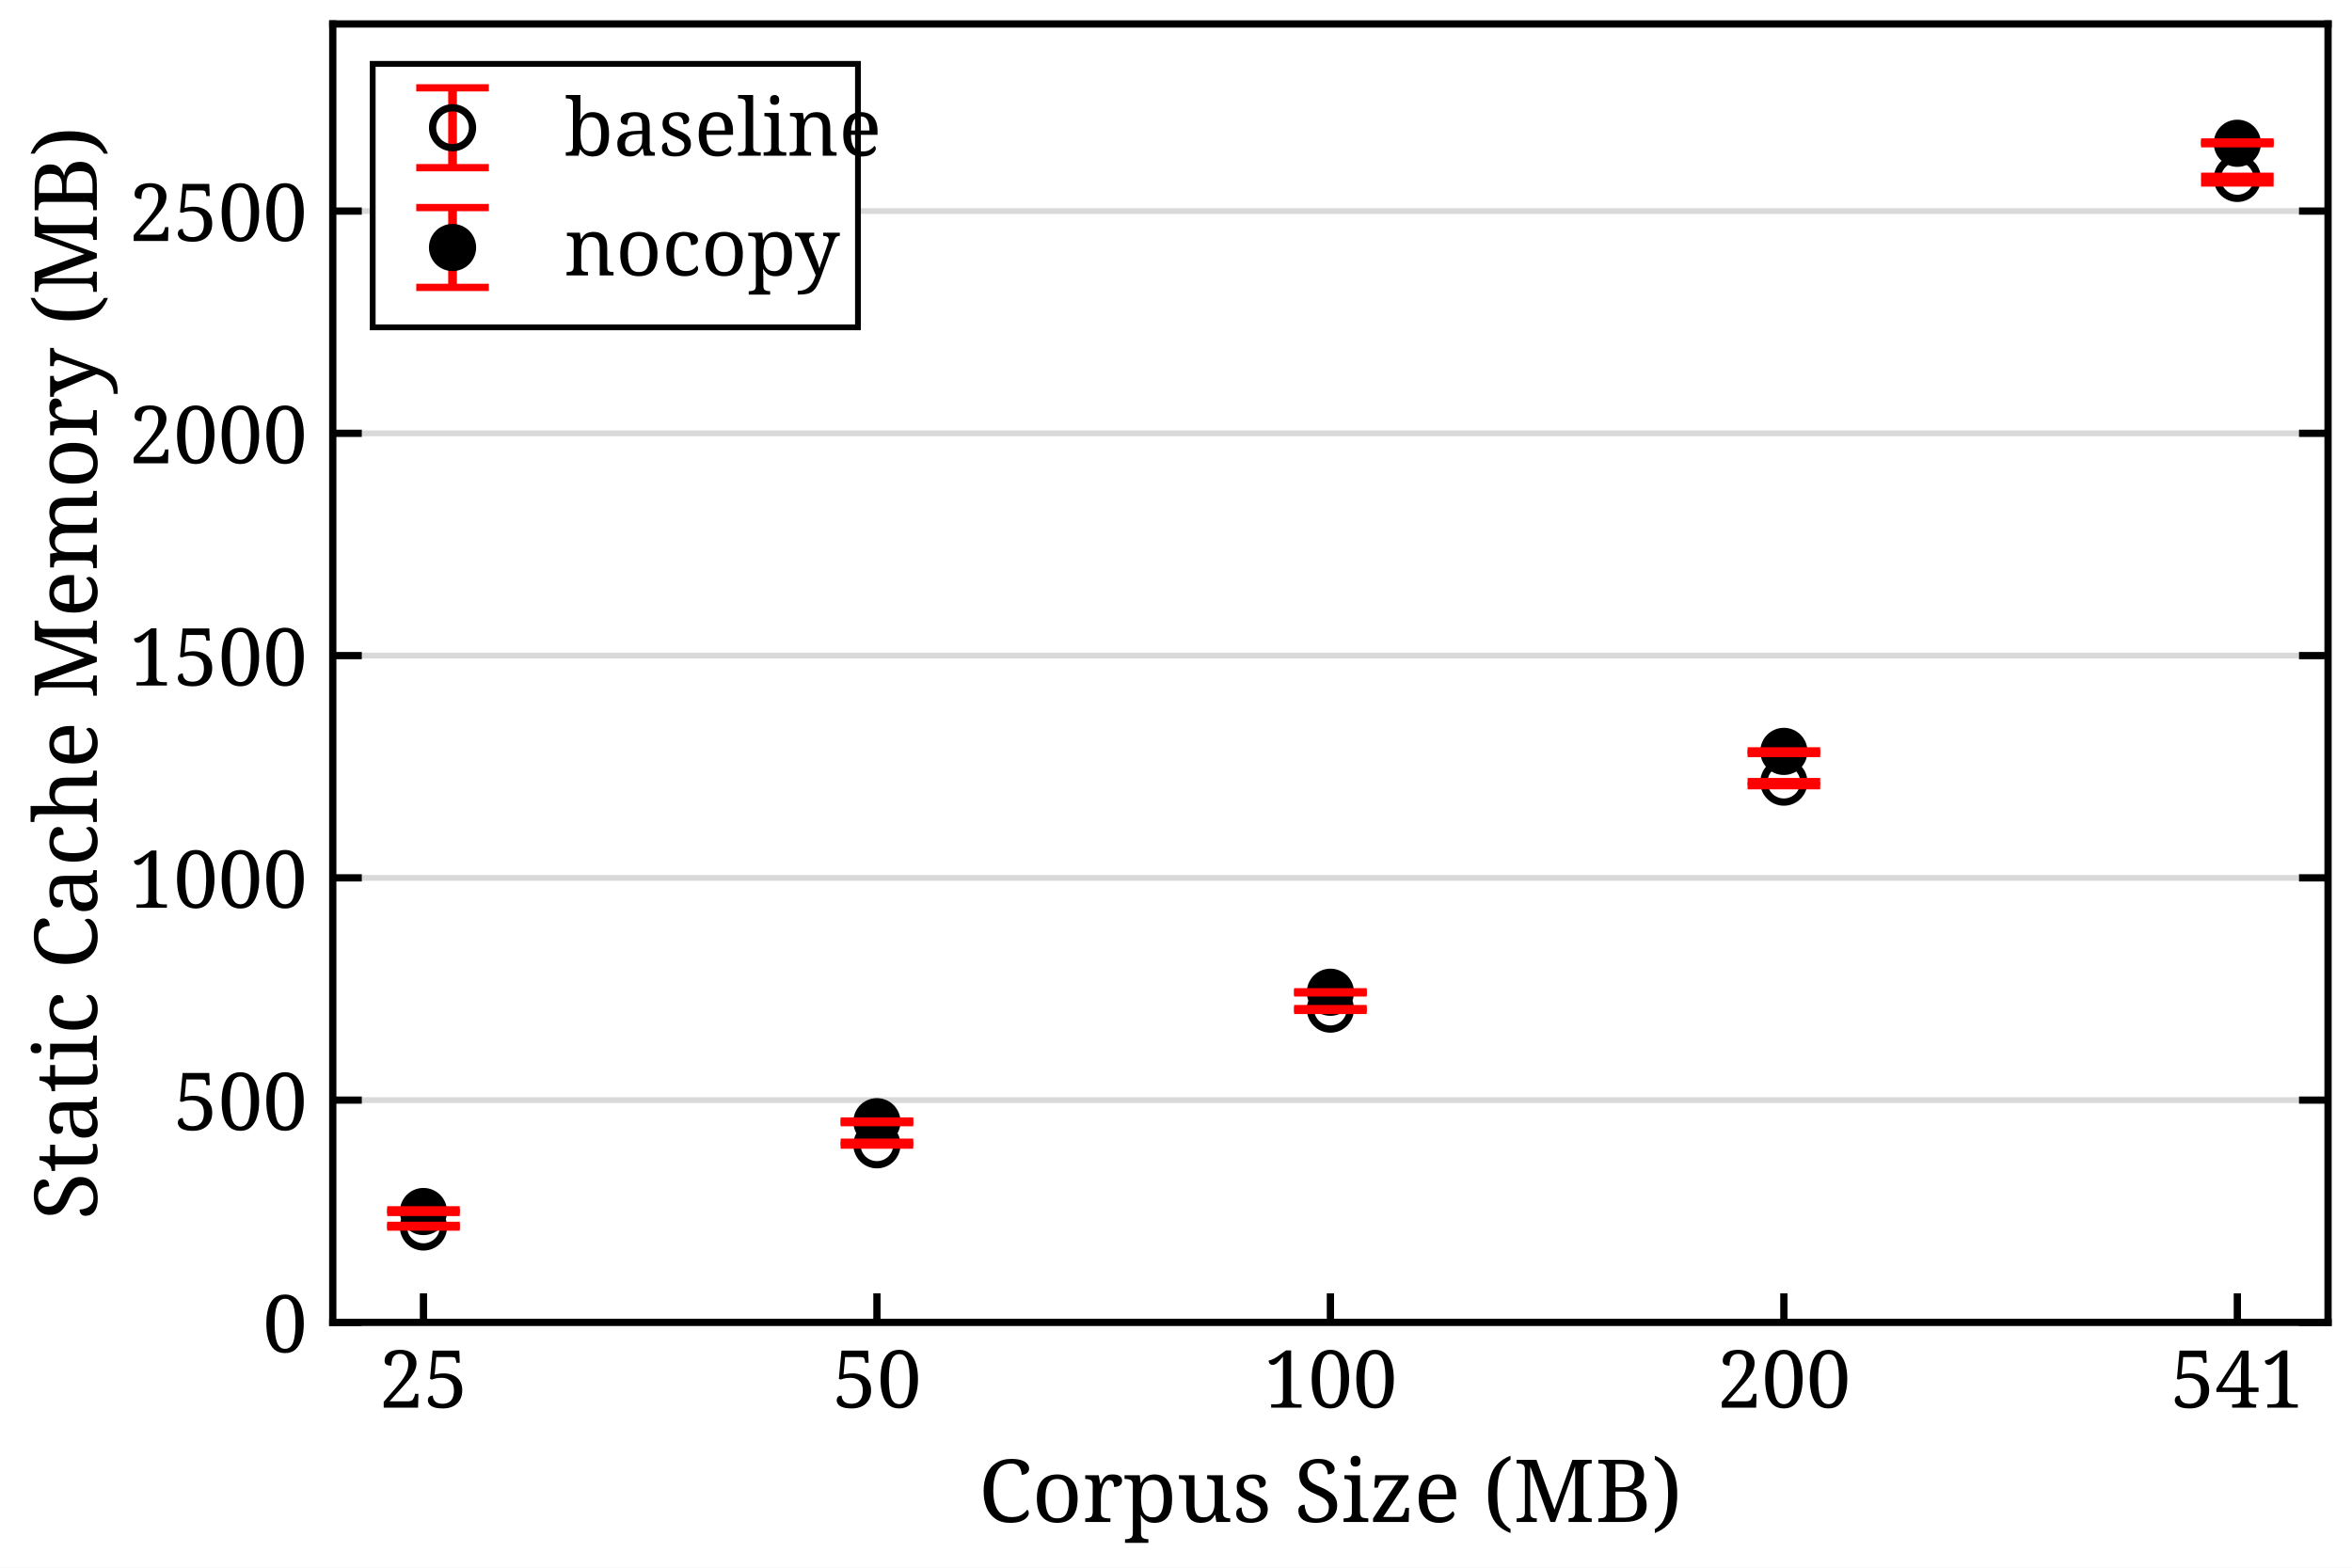
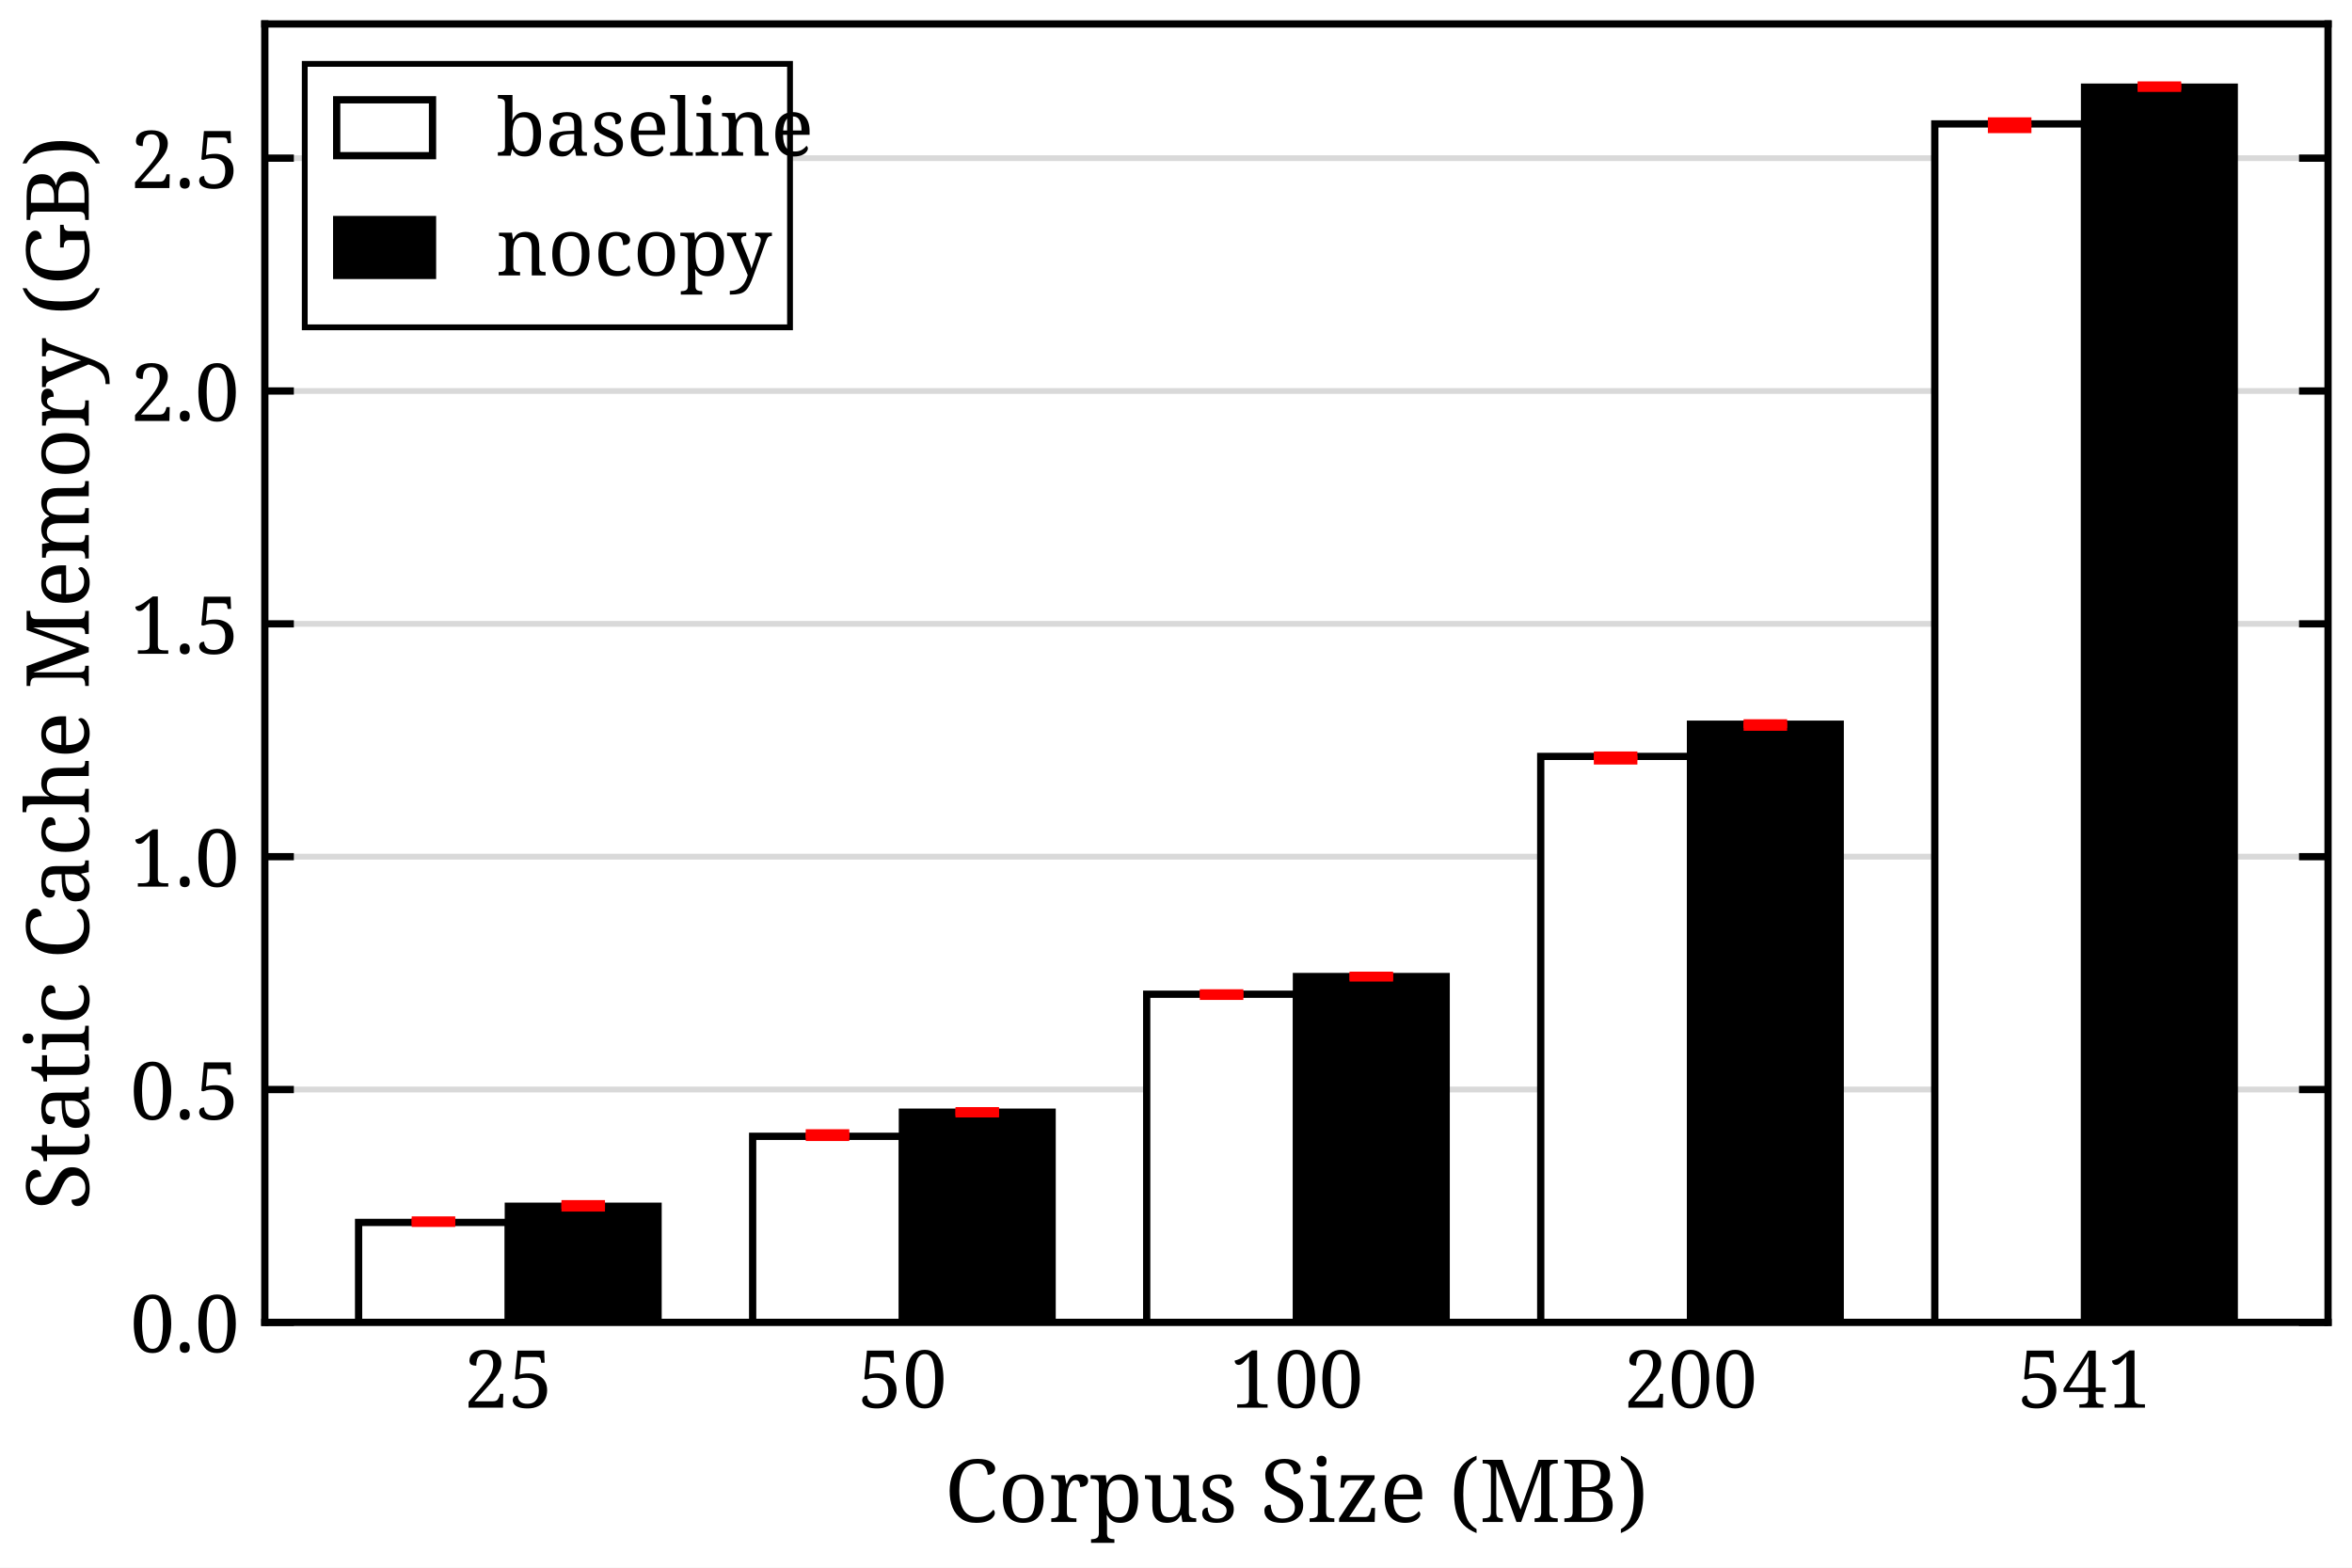
<svg xmlns="http://www.w3.org/2000/svg" xmlns:xlink="http://www.w3.org/1999/xlink" width="324pt" height="216pt" viewBox="0 0 324 216" version="1.1">
  <defs>
    <style type="text/css">*{stroke-linejoin: round; stroke-linecap: butt}</style>
  </defs>
  <g id="figure_1">
    <g id="patch_1">
      <path d="M 0 216  L 324 216  L 324 0  L 0 0  z " style="fill: #ffffff" />
    </g>
    <g id="axes_1">
      <g id="patch_2">
-         <path d="M 45.84 182.2  L 320.7 182.2  L 320.7 3.3  L 45.84 3.3  z " style="fill: #ffffff" />
+         <path d="M 36.48 182.2  L 320.7 182.2  L 320.7 3.3  L 36.48 3.3  z " style="fill: #ffffff" />
      </g>
      <g id="matplotlib.axis_1">
        <g id="xtick_1">
-           <g id="line2d_1">
-             <defs>
-               <path id="mae15c62b7d" d="M 0 0  L 0 -4  " style="stroke: #000000" />
-             </defs>
-             <g>
-               <use xlink:href="#mae15c62b7d" x="58.334" y="182.2" style="stroke: #000000" />
-             </g>
-           </g>
          <g id="text_1">
-             <text style="font-size: 11px; font-family: 'STIXGeneral', serif; text-anchor: middle" x="58.334" y="193.95" transform="rotate(-0 58.33364 193.95)">25</text>
+             <text style="font-size: 11px; font-family: 'STIXGeneral', serif; text-anchor: middle" x="70.026" y="193.95" transform="rotate(-0 70.02621 193.95)">25</text>
          </g>
        </g>
        <g id="xtick_2">
-           <g id="line2d_2">
-             <g>
-               <use xlink:href="#mae15c62b7d" x="120.802" y="182.2" style="stroke: #000000" />
-             </g>
-           </g>
          <g id="text_2">
-             <text style="font-size: 11px; font-family: 'STIXGeneral', serif; text-anchor: middle" x="120.802" y="193.95" transform="rotate(-0 120.8018 193.95)">50</text>
+             <text style="font-size: 11px; font-family: 'STIXGeneral', serif; text-anchor: middle" x="124.308" y="193.95" transform="rotate(-0 124.3081 193.95)">50</text>
          </g>
        </g>
        <g id="xtick_3">
-           <g id="line2d_3">
-             <g>
-               <use xlink:href="#mae15c62b7d" x="183.27" y="182.2" style="stroke: #000000" />
-             </g>
-           </g>
          <g id="text_3">
-             <text style="font-size: 11px; font-family: 'STIXGeneral', serif; text-anchor: middle" x="183.27" y="193.95" transform="rotate(-0 183.27 193.95)">100</text>
+             <text style="font-size: 11px; font-family: 'STIXGeneral', serif; text-anchor: middle" x="178.59" y="193.95" transform="rotate(-0 178.59 193.95)">100</text>
          </g>
        </g>
        <g id="xtick_4">
-           <g id="line2d_4">
-             <g>
-               <use xlink:href="#mae15c62b7d" x="245.738" y="182.2" style="stroke: #000000" />
-             </g>
-           </g>
          <g id="text_4">
-             <text style="font-size: 11px; font-family: 'STIXGeneral', serif; text-anchor: middle" x="245.738" y="193.95" transform="rotate(-0 245.7382 193.95)">200</text>
+             <text style="font-size: 11px; font-family: 'STIXGeneral', serif; text-anchor: middle" x="232.872" y="193.95" transform="rotate(-0 232.8719 193.95)">200</text>
          </g>
        </g>
        <g id="xtick_5">
-           <g id="line2d_5">
-             <g>
-               <use xlink:href="#mae15c62b7d" x="308.206" y="182.2" style="stroke: #000000" />
-             </g>
-           </g>
          <g id="text_5">
-             <text style="font-size: 11px; font-family: 'STIXGeneral', serif; text-anchor: middle" x="308.206" y="193.95" transform="rotate(-0 308.2064 193.95)">541</text>
+             <text style="font-size: 11px; font-family: 'STIXGeneral', serif; text-anchor: middle" x="287.154" y="193.95" transform="rotate(-0 287.1538 193.95)">541</text>
          </g>
        </g>
        <g id="text_6">
-           <text style="font-size: 12px; font-family: 'STIXGeneral', serif; text-anchor: middle" x="183.27" y="209.7" transform="rotate(-0 183.27 209.7)">Corpus Size (MB)</text>
+           <text style="font-size: 12px; font-family: 'STIXGeneral', serif; text-anchor: middle" x="178.59" y="209.7" transform="rotate(-0 178.59 209.7)">Corpus Size (MB)</text>
        </g>
      </g>
      <g id="matplotlib.axis_2">
        <g id="ytick_1">
-           <g id="line2d_6">
-             <path d="M 45.84 182.2  L 320.7 182.2  " clip-path="url(#p536ae4447d)" style="fill: none; stroke: #d9d9d9; stroke-width: 0.8; stroke-linecap: square" />
-           </g>
-           <g id="line2d_7">
+           <g id="line2d_1">
+             <path d="M 36.48 182.2  L 320.7 182.2  " clip-path="url(#p67d228d8c9)" style="fill: none; stroke: #d9d9d9; stroke-width: 0.8; stroke-linecap: square" />
+           </g>
+           <g id="line2d_2">
            <defs>
              <path id="m259b991957" d="M 0 0  L 4 0  " style="stroke: #000000" />
            </defs>
            <g>
-               <use xlink:href="#m259b991957" x="45.84" y="182.2" style="stroke: #000000" />
-             </g>
-           </g>
-           <g id="line2d_8">
+               <use xlink:href="#m259b991957" x="36.48" y="182.2" style="stroke: #000000" />
+             </g>
+           </g>
+           <g id="line2d_3">
            <defs>
              <path id="m09caad8e75" d="M 0 0  L -4 0  " style="stroke: #000000" />
            </defs>
            <g>
              <use xlink:href="#m09caad8e75" x="320.7" y="182.2" style="stroke: #000000" />
            </g>
          </g>
          <g id="text_7">
-             <text style="font-size: 11px; font-family: 'STIXGeneral', serif; text-anchor: end" x="42.34" y="186.325" transform="rotate(-0 42.34 186.325)">0</text>
+             <text style="font-size: 11px; font-family: 'STIXGeneral', serif; text-anchor: end" x="32.98" y="186.325" transform="rotate(-0 32.98 186.325)">0.0</text>
          </g>
        </g>
        <g id="ytick_2">
+           <g id="line2d_4">
+             <path d="M 36.48 150.118  L 320.7 150.118  " clip-path="url(#p67d228d8c9)" style="fill: none; stroke: #d9d9d9; stroke-width: 0.8; stroke-linecap: square" />
+           </g>
+           <g id="line2d_5">
+             <g>
+               <use xlink:href="#m259b991957" x="36.48" y="150.118" style="stroke: #000000" />
+             </g>
+           </g>
+           <g id="line2d_6">
+             <g>
+               <use xlink:href="#m09caad8e75" x="320.7" y="150.118" style="stroke: #000000" />
+             </g>
+           </g>
+           <g id="text_8">
+             <text style="font-size: 11px; font-family: 'STIXGeneral', serif; text-anchor: end" x="32.98" y="154.243" transform="rotate(-0 32.98 154.2429)">0.5</text>
+           </g>
+         </g>
+         <g id="ytick_3">
+           <g id="line2d_7">
+             <path d="M 36.48 118.036  L 320.7 118.036  " clip-path="url(#p67d228d8c9)" style="fill: none; stroke: #d9d9d9; stroke-width: 0.8; stroke-linecap: square" />
+           </g>
+           <g id="line2d_8">
+             <g>
+               <use xlink:href="#m259b991957" x="36.48" y="118.036" style="stroke: #000000" />
+             </g>
+           </g>
          <g id="line2d_9">
-             <path d="M 45.84 151.576  L 320.7 151.576  " clip-path="url(#p536ae4447d)" style="fill: none; stroke: #d9d9d9; stroke-width: 0.8; stroke-linecap: square" />
-           </g>
+             <g>
+               <use xlink:href="#m09caad8e75" x="320.7" y="118.036" style="stroke: #000000" />
+             </g>
+           </g>
+           <g id="text_9">
+             <text style="font-size: 11px; font-family: 'STIXGeneral', serif; text-anchor: end" x="32.98" y="122.161" transform="rotate(-0 32.98 122.1608)">1.0</text>
+           </g>
+         </g>
+         <g id="ytick_4">
          <g id="line2d_10">
-             <g>
-               <use xlink:href="#m259b991957" x="45.84" y="151.576" style="stroke: #000000" />
-             </g>
+             <path d="M 36.48 85.954  L 320.7 85.954  " clip-path="url(#p67d228d8c9)" style="fill: none; stroke: #d9d9d9; stroke-width: 0.8; stroke-linecap: square" />
          </g>
          <g id="line2d_11">
            <g>
-               <use xlink:href="#m09caad8e75" x="320.7" y="151.576" style="stroke: #000000" />
-             </g>
-           </g>
-           <g id="text_8">
-             <text style="font-size: 11px; font-family: 'STIXGeneral', serif; text-anchor: end" x="42.34" y="155.701" transform="rotate(-0 42.34 155.7012)">500</text>
-           </g>
-         </g>
-         <g id="ytick_3">
+               <use xlink:href="#m259b991957" x="36.48" y="85.954" style="stroke: #000000" />
+             </g>
+           </g>
          <g id="line2d_12">
-             <path d="M 45.84 120.952  L 320.7 120.952  " clip-path="url(#p536ae4447d)" style="fill: none; stroke: #d9d9d9; stroke-width: 0.8; stroke-linecap: square" />
-           </g>
+             <g>
+               <use xlink:href="#m09caad8e75" x="320.7" y="85.954" style="stroke: #000000" />
+             </g>
+           </g>
+           <g id="text_10">
+             <text style="font-size: 11px; font-family: 'STIXGeneral', serif; text-anchor: end" x="32.98" y="90.079" transform="rotate(-0 32.98 90.07863)">1.5</text>
+           </g>
+         </g>
+         <g id="ytick_5">
          <g id="line2d_13">
-             <g>
-               <use xlink:href="#m259b991957" x="45.84" y="120.952" style="stroke: #000000" />
-             </g>
+             <path d="M 36.48 53.872  L 320.7 53.872  " clip-path="url(#p67d228d8c9)" style="fill: none; stroke: #d9d9d9; stroke-width: 0.8; stroke-linecap: square" />
          </g>
          <g id="line2d_14">
            <g>
-               <use xlink:href="#m09caad8e75" x="320.7" y="120.952" style="stroke: #000000" />
-             </g>
-           </g>
-           <g id="text_9">
-             <text style="font-size: 11px; font-family: 'STIXGeneral', serif; text-anchor: end" x="42.34" y="125.077" transform="rotate(-0 42.34 125.0773)">1000</text>
-           </g>
-         </g>
-         <g id="ytick_4">
+               <use xlink:href="#m259b991957" x="36.48" y="53.872" style="stroke: #000000" />
+             </g>
+           </g>
          <g id="line2d_15">
-             <path d="M 45.84 90.328  L 320.7 90.328  " clip-path="url(#p536ae4447d)" style="fill: none; stroke: #d9d9d9; stroke-width: 0.8; stroke-linecap: square" />
-           </g>
+             <g>
+               <use xlink:href="#m09caad8e75" x="320.7" y="53.872" style="stroke: #000000" />
+             </g>
+           </g>
+           <g id="text_11">
+             <text style="font-size: 11px; font-family: 'STIXGeneral', serif; text-anchor: end" x="32.98" y="57.997" transform="rotate(-0 32.98 57.9965)">2.0</text>
+           </g>
+         </g>
+         <g id="ytick_6">
          <g id="line2d_16">
-             <g>
-               <use xlink:href="#m259b991957" x="45.84" y="90.328" style="stroke: #000000" />
-             </g>
+             <path d="M 36.48 21.789  L 320.7 21.789  " clip-path="url(#p67d228d8c9)" style="fill: none; stroke: #d9d9d9; stroke-width: 0.8; stroke-linecap: square" />
          </g>
          <g id="line2d_17">
            <g>
-               <use xlink:href="#m09caad8e75" x="320.7" y="90.328" style="stroke: #000000" />
-             </g>
-           </g>
-           <g id="text_10">
-             <text style="font-size: 11px; font-family: 'STIXGeneral', serif; text-anchor: end" x="42.34" y="94.453" transform="rotate(-0 42.34 94.45346)">1500</text>
-           </g>
-         </g>
-         <g id="ytick_5">
+               <use xlink:href="#m259b991957" x="36.48" y="21.789" style="stroke: #000000" />
+             </g>
+           </g>
          <g id="line2d_18">
-             <path d="M 45.84 59.705  L 320.7 59.705  " clip-path="url(#p536ae4447d)" style="fill: none; stroke: #d9d9d9; stroke-width: 0.8; stroke-linecap: square" />
-           </g>
-           <g id="line2d_19">
-             <g>
-               <use xlink:href="#m259b991957" x="45.84" y="59.705" style="stroke: #000000" />
-             </g>
-           </g>
-           <g id="line2d_20">
-             <g>
-               <use xlink:href="#m09caad8e75" x="320.7" y="59.705" style="stroke: #000000" />
-             </g>
-           </g>
-           <g id="text_11">
-             <text style="font-size: 11px; font-family: 'STIXGeneral', serif; text-anchor: end" x="42.34" y="63.83" transform="rotate(-0 42.34 63.82962)">2000</text>
-           </g>
-         </g>
-         <g id="ytick_6">
-           <g id="line2d_21">
-             <path d="M 45.84 29.081  L 320.7 29.081  " clip-path="url(#p536ae4447d)" style="fill: none; stroke: #d9d9d9; stroke-width: 0.8; stroke-linecap: square" />
-           </g>
-           <g id="line2d_22">
-             <g>
-               <use xlink:href="#m259b991957" x="45.84" y="29.081" style="stroke: #000000" />
-             </g>
-           </g>
-           <g id="line2d_23">
-             <g>
-               <use xlink:href="#m09caad8e75" x="320.7" y="29.081" style="stroke: #000000" />
+             <g>
+               <use xlink:href="#m09caad8e75" x="320.7" y="21.789" style="stroke: #000000" />
            </g>
          </g>
          <g id="text_12">
-             <text style="font-size: 11px; font-family: 'STIXGeneral', serif; text-anchor: end" x="42.34" y="33.206" transform="rotate(-0 42.34 33.20577)">2500</text>
+             <text style="font-size: 11px; font-family: 'STIXGeneral', serif; text-anchor: end" x="32.98" y="25.914" transform="rotate(-0 32.98 25.91438)">2.5</text>
          </g>
        </g>
        <g id="text_13">
-           <text style="font-size: 12px; font-family: 'STIXGeneral', serif; text-anchor: middle" x="13.34" y="92.75" transform="rotate(-90 13.34 92.75)">Static Cache Memory (MB)</text>
+           <text style="font-size: 12px; font-family: 'STIXGeneral', serif; text-anchor: middle" x="12.23" y="92.75" transform="rotate(-90 12.23 92.75)">Static Cache Memory (GB)</text>
        </g>
      </g>
      <g id="patch_3">
-         <path d="M 45.84 182.2  L 45.84 3.3  " style="fill: none; stroke: #000000; stroke-linejoin: miter; stroke-linecap: square" />
+         <path d="M 49.399 182.2  L 70.026 182.2  L 70.026 168.429  L 49.399 168.429  z " clip-path="url(#p67d228d8c9)" style="fill: #ffffff; stroke: #000000; stroke-linejoin: miter" />
      </g>
      <g id="patch_4">
+         <path d="M 103.681 182.2  L 124.308 182.2  L 124.308 156.567  L 103.681 156.567  z " clip-path="url(#p67d228d8c9)" style="fill: #ffffff; stroke: #000000; stroke-linejoin: miter" />
+       </g>
+       <g id="patch_5">
+         <path d="M 157.963 182.2  L 178.59 182.2  L 178.59 136.984  L 157.963 136.984  z " clip-path="url(#p67d228d8c9)" style="fill: #ffffff; stroke: #000000; stroke-linejoin: miter" />
+       </g>
+       <g id="patch_6">
+         <path d="M 212.245 182.2  L 232.872 182.2  L 232.872 104.219  L 212.245 104.219  z " clip-path="url(#p67d228d8c9)" style="fill: #ffffff; stroke: #000000; stroke-linejoin: miter" />
+       </g>
+       <g id="patch_7">
+         <path d="M 266.527 182.2  L 287.154 182.2  L 287.154 17.076  L 266.527 17.076  z " clip-path="url(#p67d228d8c9)" style="fill: #ffffff; stroke: #000000; stroke-linejoin: miter" />
+       </g>
+       <g id="patch_8">
+         <path d="M 70.026 182.2  L 90.653 182.2  L 90.653 166.201  L 70.026 166.201  z " clip-path="url(#p67d228d8c9)" style="stroke: #000000; stroke-linejoin: miter" />
+       </g>
+       <g id="patch_9">
+         <path d="M 124.308 182.2  L 144.935 182.2  L 144.935 153.239  L 124.308 153.239  z " clip-path="url(#p67d228d8c9)" style="stroke: #000000; stroke-linejoin: miter" />
+       </g>
+       <g id="patch_10">
+         <path d="M 178.59 182.2  L 199.217 182.2  L 199.217 134.549  L 178.59 134.549  z " clip-path="url(#p67d228d8c9)" style="stroke: #000000; stroke-linejoin: miter" />
+       </g>
+       <g id="patch_11">
+         <path d="M 232.872 182.2  L 253.499 182.2  L 253.499 99.783  L 232.872 99.783  z " clip-path="url(#p67d228d8c9)" style="stroke: #000000; stroke-linejoin: miter" />
+       </g>
+       <g id="patch_12">
+         <path d="M 287.154 182.2  L 307.781 182.2  L 307.781 12.005  L 287.154 12.005  z " clip-path="url(#p67d228d8c9)" style="stroke: #000000; stroke-linejoin: miter" />
+       </g>
+       <g id="patch_13">
+         <path d="M 36.48 182.2  L 36.48 3.3  " style="fill: none; stroke: #000000; stroke-linejoin: miter; stroke-linecap: square" />
+       </g>
+       <g id="patch_14">
        <path d="M 320.7 182.2  L 320.7 3.3  " style="fill: none; stroke: #000000; stroke-linejoin: miter; stroke-linecap: square" />
      </g>
-       <g id="patch_5">
-         <path d="M 45.84 182.2  L 320.7 182.2  " style="fill: none; stroke: #000000; stroke-linejoin: miter; stroke-linecap: square" />
-       </g>
-       <g id="patch_6">
-         <path d="M 45.84 3.3  L 320.7 3.3  " style="fill: none; stroke: #000000; stroke-linejoin: miter; stroke-linecap: square" />
-       </g>
-       <g id="line2d_24">
+       <g id="patch_15">
+         <path d="M 36.48 182.2  L 320.7 182.2  " style="fill: none; stroke: #000000; stroke-linejoin: miter; stroke-linecap: square" />
+       </g>
+       <g id="patch_16">
+         <path d="M 36.48 3.3  L 320.7 3.3  " style="fill: none; stroke: #000000; stroke-linejoin: miter; stroke-linecap: square" />
+       </g>
+       <g id="LineCollection_1">
+         <path d="M 59.713 168.446  L 59.713 168.196  " clip-path="url(#p67d228d8c9)" style="fill: none; stroke: #ff0000; stroke-width: 1.2" />
+         <path d="M 113.995 156.616  L 113.995 156.191  " clip-path="url(#p67d228d8c9)" style="fill: none; stroke: #ff0000; stroke-width: 1.2" />
+         <path d="M 168.276 137.171  L 168.276 136.905  " clip-path="url(#p67d228d8c9)" style="fill: none; stroke: #ff0000; stroke-width: 1.2" />
+         <path d="M 222.558 104.741  L 222.558 104.141  " clip-path="url(#p67d228d8c9)" style="fill: none; stroke: #ff0000; stroke-width: 1.2" />
+         <path d="M 276.84 17.739  L 276.84 16.764  " clip-path="url(#p67d228d8c9)" style="fill: none; stroke: #ff0000; stroke-width: 1.2" />
+       </g>
+       <g id="line2d_19">
        <defs>
-           <path id="m9330706859" d="M 0 2.75  C 0.729 2.75 1.429 2.46 1.945 1.945  C 2.46 1.429 2.75 0.729 2.75 0  C 2.75 -0.729 2.46 -1.429 1.945 -1.945  C 1.429 -2.46 0.729 -2.75 0 -2.75  C -0.729 -2.75 -1.429 -2.46 -1.945 -1.945  C -2.46 -1.429 -2.75 -0.729 -2.75 0  C -2.75 0.729 -2.46 1.429 -1.945 1.945  C -1.429 2.46 -0.729 2.75 0 2.75  z " style="stroke: #000000" />
+           <path id="m49be664565" d="M 3 0  L -3 -0  " style="stroke: #ff0000; stroke-width: 1.2" />
        </defs>
-         <g clip-path="url(#p536ae4447d)">
-           <use xlink:href="#m9330706859" x="58.334" y="169.055" style="fill-opacity: 0; stroke: #000000" />
-           <use xlink:href="#m9330706859" x="120.802" y="157.732" style="fill-opacity: 0; stroke: #000000" />
-           <use xlink:href="#m9330706859" x="183.27" y="139.039" style="fill-opacity: 0; stroke: #000000" />
-           <use xlink:href="#m9330706859" x="245.738" y="107.764" style="fill-opacity: 0; stroke: #000000" />
-           <use xlink:href="#m9330706859" x="308.206" y="24.582" style="fill-opacity: 0; stroke: #000000" />
-         </g>
-       </g>
-       <g id="line2d_25">
+         <g clip-path="url(#p67d228d8c9)">
+           <use xlink:href="#m49be664565" x="59.713" y="168.446" style="fill: #1f77b4; stroke: #ff0000; stroke-width: 1.2" />
+           <use xlink:href="#m49be664565" x="113.995" y="156.616" style="fill: #1f77b4; stroke: #ff0000; stroke-width: 1.2" />
+           <use xlink:href="#m49be664565" x="168.276" y="137.171" style="fill: #1f77b4; stroke: #ff0000; stroke-width: 1.2" />
+           <use xlink:href="#m49be664565" x="222.558" y="104.741" style="fill: #1f77b4; stroke: #ff0000; stroke-width: 1.2" />
+           <use xlink:href="#m49be664565" x="276.84" y="17.739" style="fill: #1f77b4; stroke: #ff0000; stroke-width: 1.2" />
+         </g>
+       </g>
+       <g id="line2d_20">
+         <g clip-path="url(#p67d228d8c9)">
+           <use xlink:href="#m49be664565" x="59.713" y="168.196" style="fill: #1f77b4; stroke: #ff0000; stroke-width: 1.2" />
+           <use xlink:href="#m49be664565" x="113.995" y="156.191" style="fill: #1f77b4; stroke: #ff0000; stroke-width: 1.2" />
+           <use xlink:href="#m49be664565" x="168.276" y="136.905" style="fill: #1f77b4; stroke: #ff0000; stroke-width: 1.2" />
+           <use xlink:href="#m49be664565" x="222.558" y="104.141" style="fill: #1f77b4; stroke: #ff0000; stroke-width: 1.2" />
+           <use xlink:href="#m49be664565" x="276.84" y="16.764" style="fill: #1f77b4; stroke: #ff0000; stroke-width: 1.2" />
+         </g>
+       </g>
+       <g id="LineCollection_2">
+         <path d="M 80.34 166.336  L 80.34 165.952  " clip-path="url(#p67d228d8c9)" style="fill: none; stroke: #ff0000; stroke-width: 1.2" />
+         <path d="M 134.622 153.369  L 134.622 153.137  " clip-path="url(#p67d228d8c9)" style="fill: none; stroke: #ff0000; stroke-width: 1.2" />
+         <path d="M 188.904 134.645  L 188.904 134.481  " clip-path="url(#p67d228d8c9)" style="fill: none; stroke: #ff0000; stroke-width: 1.2" />
+         <path d="M 243.185 100.087  L 243.185 99.703  " clip-path="url(#p67d228d8c9)" style="fill: none; stroke: #ff0000; stroke-width: 1.2" />
+         <path d="M 297.467 12.067  L 297.467 11.819  " clip-path="url(#p67d228d8c9)" style="fill: none; stroke: #ff0000; stroke-width: 1.2" />
+       </g>
+       <g id="line2d_21">
        <defs>
-           <path id="m2edd22f03a" d="M 0 2.75  C 0.729 2.75 1.429 2.46 1.945 1.945  C 2.46 1.429 2.75 0.729 2.75 0  C 2.75 -0.729 2.46 -1.429 1.945 -1.945  C 1.429 -2.46 0.729 -2.75 0 -2.75  C -0.729 -2.75 -1.429 -2.46 -1.945 -1.945  C -2.46 -1.429 -2.75 -0.729 -2.75 0  C -2.75 0.729 -2.46 1.429 -1.945 1.945  C -1.429 2.46 -0.729 2.75 0 2.75  z " style="stroke: #000000" />
+           <path id="m3f663b1e8a" d="M 3 0  L -3 -0  " style="stroke: #ff0000; stroke-width: 1.2" />
        </defs>
-         <g clip-path="url(#p536ae4447d)">
-           <use xlink:href="#m2edd22f03a" x="58.334" y="166.928" style="stroke: #000000" />
-           <use xlink:href="#m2edd22f03a" x="120.802" y="154.555" style="stroke: #000000" />
-           <use xlink:href="#m2edd22f03a" x="183.27" y="136.715" style="stroke: #000000" />
-           <use xlink:href="#m2edd22f03a" x="245.738" y="103.529" style="stroke: #000000" />
-           <use xlink:href="#m2edd22f03a" x="308.206" y="19.741" style="stroke: #000000" />
-         </g>
-       </g>
-       <g id="LineCollection_1">
-         <path d="M 58.334 169.071  L 58.334 168.833  " clip-path="url(#p536ae4447d)" style="fill: none; stroke: #ff0000; stroke-width: 1.2" />
-         <path d="M 120.802 157.779  L 120.802 157.373  " clip-path="url(#p536ae4447d)" style="fill: none; stroke: #ff0000; stroke-width: 1.2" />
-         <path d="M 183.27 139.218  L 183.27 138.964  " clip-path="url(#p536ae4447d)" style="fill: none; stroke: #ff0000; stroke-width: 1.2" />
-         <path d="M 245.738 108.261  L 245.738 107.689  " clip-path="url(#p536ae4447d)" style="fill: none; stroke: #ff0000; stroke-width: 1.2" />
-         <path d="M 308.206 25.214  L 308.206 24.284  " clip-path="url(#p536ae4447d)" style="fill: none; stroke: #ff0000; stroke-width: 1.2" />
-       </g>
-       <g id="line2d_26">
-         <defs>
-           <path id="m7fa2742719" d="M 5 0  L -5 -0  " style="stroke: #ff0000" />
-         </defs>
-         <g clip-path="url(#p536ae4447d)">
-           <use xlink:href="#m7fa2742719" x="58.334" y="169.071" style="stroke: #ff0000" />
-           <use xlink:href="#m7fa2742719" x="120.802" y="157.779" style="stroke: #ff0000" />
-           <use xlink:href="#m7fa2742719" x="183.27" y="139.218" style="stroke: #ff0000" />
-           <use xlink:href="#m7fa2742719" x="245.738" y="108.261" style="stroke: #ff0000" />
-           <use xlink:href="#m7fa2742719" x="308.206" y="25.214" style="stroke: #ff0000" />
-         </g>
-       </g>
-       <g id="line2d_27">
-         <g clip-path="url(#p536ae4447d)">
-           <use xlink:href="#m7fa2742719" x="58.334" y="168.833" style="stroke: #ff0000" />
-           <use xlink:href="#m7fa2742719" x="120.802" y="157.373" style="stroke: #ff0000" />
-           <use xlink:href="#m7fa2742719" x="183.27" y="138.964" style="stroke: #ff0000" />
-           <use xlink:href="#m7fa2742719" x="245.738" y="107.689" style="stroke: #ff0000" />
-           <use xlink:href="#m7fa2742719" x="308.206" y="24.284" style="stroke: #ff0000" />
-         </g>
-       </g>
-       <g id="LineCollection_2">
-         <path d="M 58.334 167.057  L 58.334 166.69  " clip-path="url(#p536ae4447d)" style="fill: none; stroke: #ff0000; stroke-width: 1.2" />
-         <path d="M 120.802 154.68  L 120.802 154.458  " clip-path="url(#p536ae4447d)" style="fill: none; stroke: #ff0000; stroke-width: 1.2" />
-         <path d="M 183.27 136.806  L 183.27 136.65  " clip-path="url(#p536ae4447d)" style="fill: none; stroke: #ff0000; stroke-width: 1.2" />
-         <path d="M 245.738 103.819  L 245.738 103.453  " clip-path="url(#p536ae4447d)" style="fill: none; stroke: #ff0000; stroke-width: 1.2" />
-         <path d="M 308.206 19.8  L 308.206 19.564  " clip-path="url(#p536ae4447d)" style="fill: none; stroke: #ff0000; stroke-width: 1.2" />
-       </g>
-       <g id="line2d_28">
-         <g clip-path="url(#p536ae4447d)">
-           <use xlink:href="#m7fa2742719" x="58.334" y="167.057" style="stroke: #ff0000" />
-           <use xlink:href="#m7fa2742719" x="120.802" y="154.68" style="stroke: #ff0000" />
-           <use xlink:href="#m7fa2742719" x="183.27" y="136.806" style="stroke: #ff0000" />
-           <use xlink:href="#m7fa2742719" x="245.738" y="103.819" style="stroke: #ff0000" />
-           <use xlink:href="#m7fa2742719" x="308.206" y="19.8" style="stroke: #ff0000" />
-         </g>
-       </g>
-       <g id="line2d_29">
-         <g clip-path="url(#p536ae4447d)">
-           <use xlink:href="#m7fa2742719" x="58.334" y="166.69" style="stroke: #ff0000" />
-           <use xlink:href="#m7fa2742719" x="120.802" y="154.458" style="stroke: #ff0000" />
-           <use xlink:href="#m7fa2742719" x="183.27" y="136.65" style="stroke: #ff0000" />
-           <use xlink:href="#m7fa2742719" x="245.738" y="103.453" style="stroke: #ff0000" />
-           <use xlink:href="#m7fa2742719" x="308.206" y="19.564" style="stroke: #ff0000" />
-         </g>
-       </g>
+         <g clip-path="url(#p67d228d8c9)">
+           <use xlink:href="#m3f663b1e8a" x="80.34" y="166.336" style="fill: #ff7f0e; stroke: #ff0000; stroke-width: 1.2" />
+           <use xlink:href="#m3f663b1e8a" x="134.622" y="153.369" style="fill: #ff7f0e; stroke: #ff0000; stroke-width: 1.2" />
+           <use xlink:href="#m3f663b1e8a" x="188.904" y="134.645" style="fill: #ff7f0e; stroke: #ff0000; stroke-width: 1.2" />
+           <use xlink:href="#m3f663b1e8a" x="243.185" y="100.087" style="fill: #ff7f0e; stroke: #ff0000; stroke-width: 1.2" />
+           <use xlink:href="#m3f663b1e8a" x="297.467" y="12.067" style="fill: #ff7f0e; stroke: #ff0000; stroke-width: 1.2" />
+         </g>
+       </g>
+       <g id="line2d_22">
+         <g clip-path="url(#p67d228d8c9)">
+           <use xlink:href="#m3f663b1e8a" x="80.34" y="165.952" style="fill: #ff7f0e; stroke: #ff0000; stroke-width: 1.2" />
+           <use xlink:href="#m3f663b1e8a" x="134.622" y="153.137" style="fill: #ff7f0e; stroke: #ff0000; stroke-width: 1.2" />
+           <use xlink:href="#m3f663b1e8a" x="188.904" y="134.481" style="fill: #ff7f0e; stroke: #ff0000; stroke-width: 1.2" />
+           <use xlink:href="#m3f663b1e8a" x="243.185" y="99.703" style="fill: #ff7f0e; stroke: #ff0000; stroke-width: 1.2" />
+           <use xlink:href="#m3f663b1e8a" x="297.467" y="11.819" style="fill: #ff7f0e; stroke: #ff0000; stroke-width: 1.2" />
+         </g>
+       </g>
+       <g id="line2d_23" />
+       <g id="line2d_24" />
      <g id="legend_1">
-         <g id="patch_7">
-           <path d="M 51.34 45.1  L 118.189 45.1  L 118.189 8.8  L 51.34 8.8  z " style="fill: #ffffff; stroke: #000000; stroke-width: 0.8; stroke-linejoin: miter" />
-         </g>
-         <g id="LineCollection_3">
-           <path d="M 62.34 23.1  L 62.34 12.1  " style="fill: none; stroke: #ff0000; stroke-width: 1.2" />
-         </g>
-         <g id="line2d_30">
-           <g>
-             <use xlink:href="#m7fa2742719" x="62.34" y="23.1" style="stroke: #ff0000" />
-           </g>
-         </g>
-         <g id="line2d_31">
-           <g>
-             <use xlink:href="#m7fa2742719" x="62.34" y="12.1" style="stroke: #ff0000" />
-           </g>
-         </g>
-         <g id="line2d_32" />
-         <g id="line2d_33">
-           <g>
-             <use xlink:href="#m9330706859" x="62.34" y="17.6" style="fill-opacity: 0; stroke: #000000" />
-           </g>
+         <g id="patch_17">
+           <path d="M 41.98 45.1  L 108.829 45.1  L 108.829 8.8  L 41.98 8.8  z " style="fill: #ffffff; stroke: #000000; stroke-width: 0.8; stroke-linejoin: miter" />
+         </g>
+         <g id="patch_18">
+           <path d="M 46.38 21.45  L 59.58 21.45  L 59.58 13.75  L 46.38 13.75  z " style="fill: #ffffff; stroke: #000000; stroke-linejoin: miter" />
        </g>
        <g id="text_14">
-           <text style="font-size: 11px; font-family: 'STIXGeneral', serif; text-anchor: start" x="77.74" y="21.45" transform="rotate(-0 77.74 21.45)">baseline</text>
-         </g>
-         <g id="LineCollection_4">
-           <path d="M 62.34 39.6  L 62.34 28.6  " style="fill: none; stroke: #ff0000; stroke-width: 1.2" />
-         </g>
-         <g id="line2d_34">
-           <g>
-             <use xlink:href="#m7fa2742719" x="62.34" y="39.6" style="stroke: #ff0000" />
-           </g>
-         </g>
-         <g id="line2d_35">
-           <g>
-             <use xlink:href="#m7fa2742719" x="62.34" y="28.6" style="stroke: #ff0000" />
-           </g>
-         </g>
-         <g id="line2d_36" />
-         <g id="line2d_37">
-           <g>
-             <use xlink:href="#m2edd22f03a" x="62.34" y="34.1" style="stroke: #000000" />
-           </g>
+           <text style="font-size: 11px; font-family: 'STIXGeneral', serif; text-anchor: start" x="68.38" y="21.45" transform="rotate(-0 68.38 21.45)">baseline</text>
+         </g>
+         <g id="patch_19">
+           <path d="M 46.38 37.95  L 59.58 37.95  L 59.58 30.25  L 46.38 30.25  z " style="stroke: #000000; stroke-linejoin: miter" />
        </g>
        <g id="text_15">
-           <text style="font-size: 11px; font-family: 'STIXGeneral', serif; text-anchor: start" x="77.74" y="37.95" transform="rotate(-0 77.74 37.95)">nocopy</text>
+           <text style="font-size: 11px; font-family: 'STIXGeneral', serif; text-anchor: start" x="68.38" y="37.95" transform="rotate(-0 68.38 37.95)">nocopy</text>
        </g>
      </g>
    </g>
  </g>
  <defs>
-     <clipPath id="p536ae4447d">
-       <rect x="45.84" y="3.3" width="274.86" height="178.9" />
+     <clipPath id="p67d228d8c9">
+       <rect x="36.48" y="3.3" width="284.22" height="178.9" />
    </clipPath>
  </defs>
</svg>
